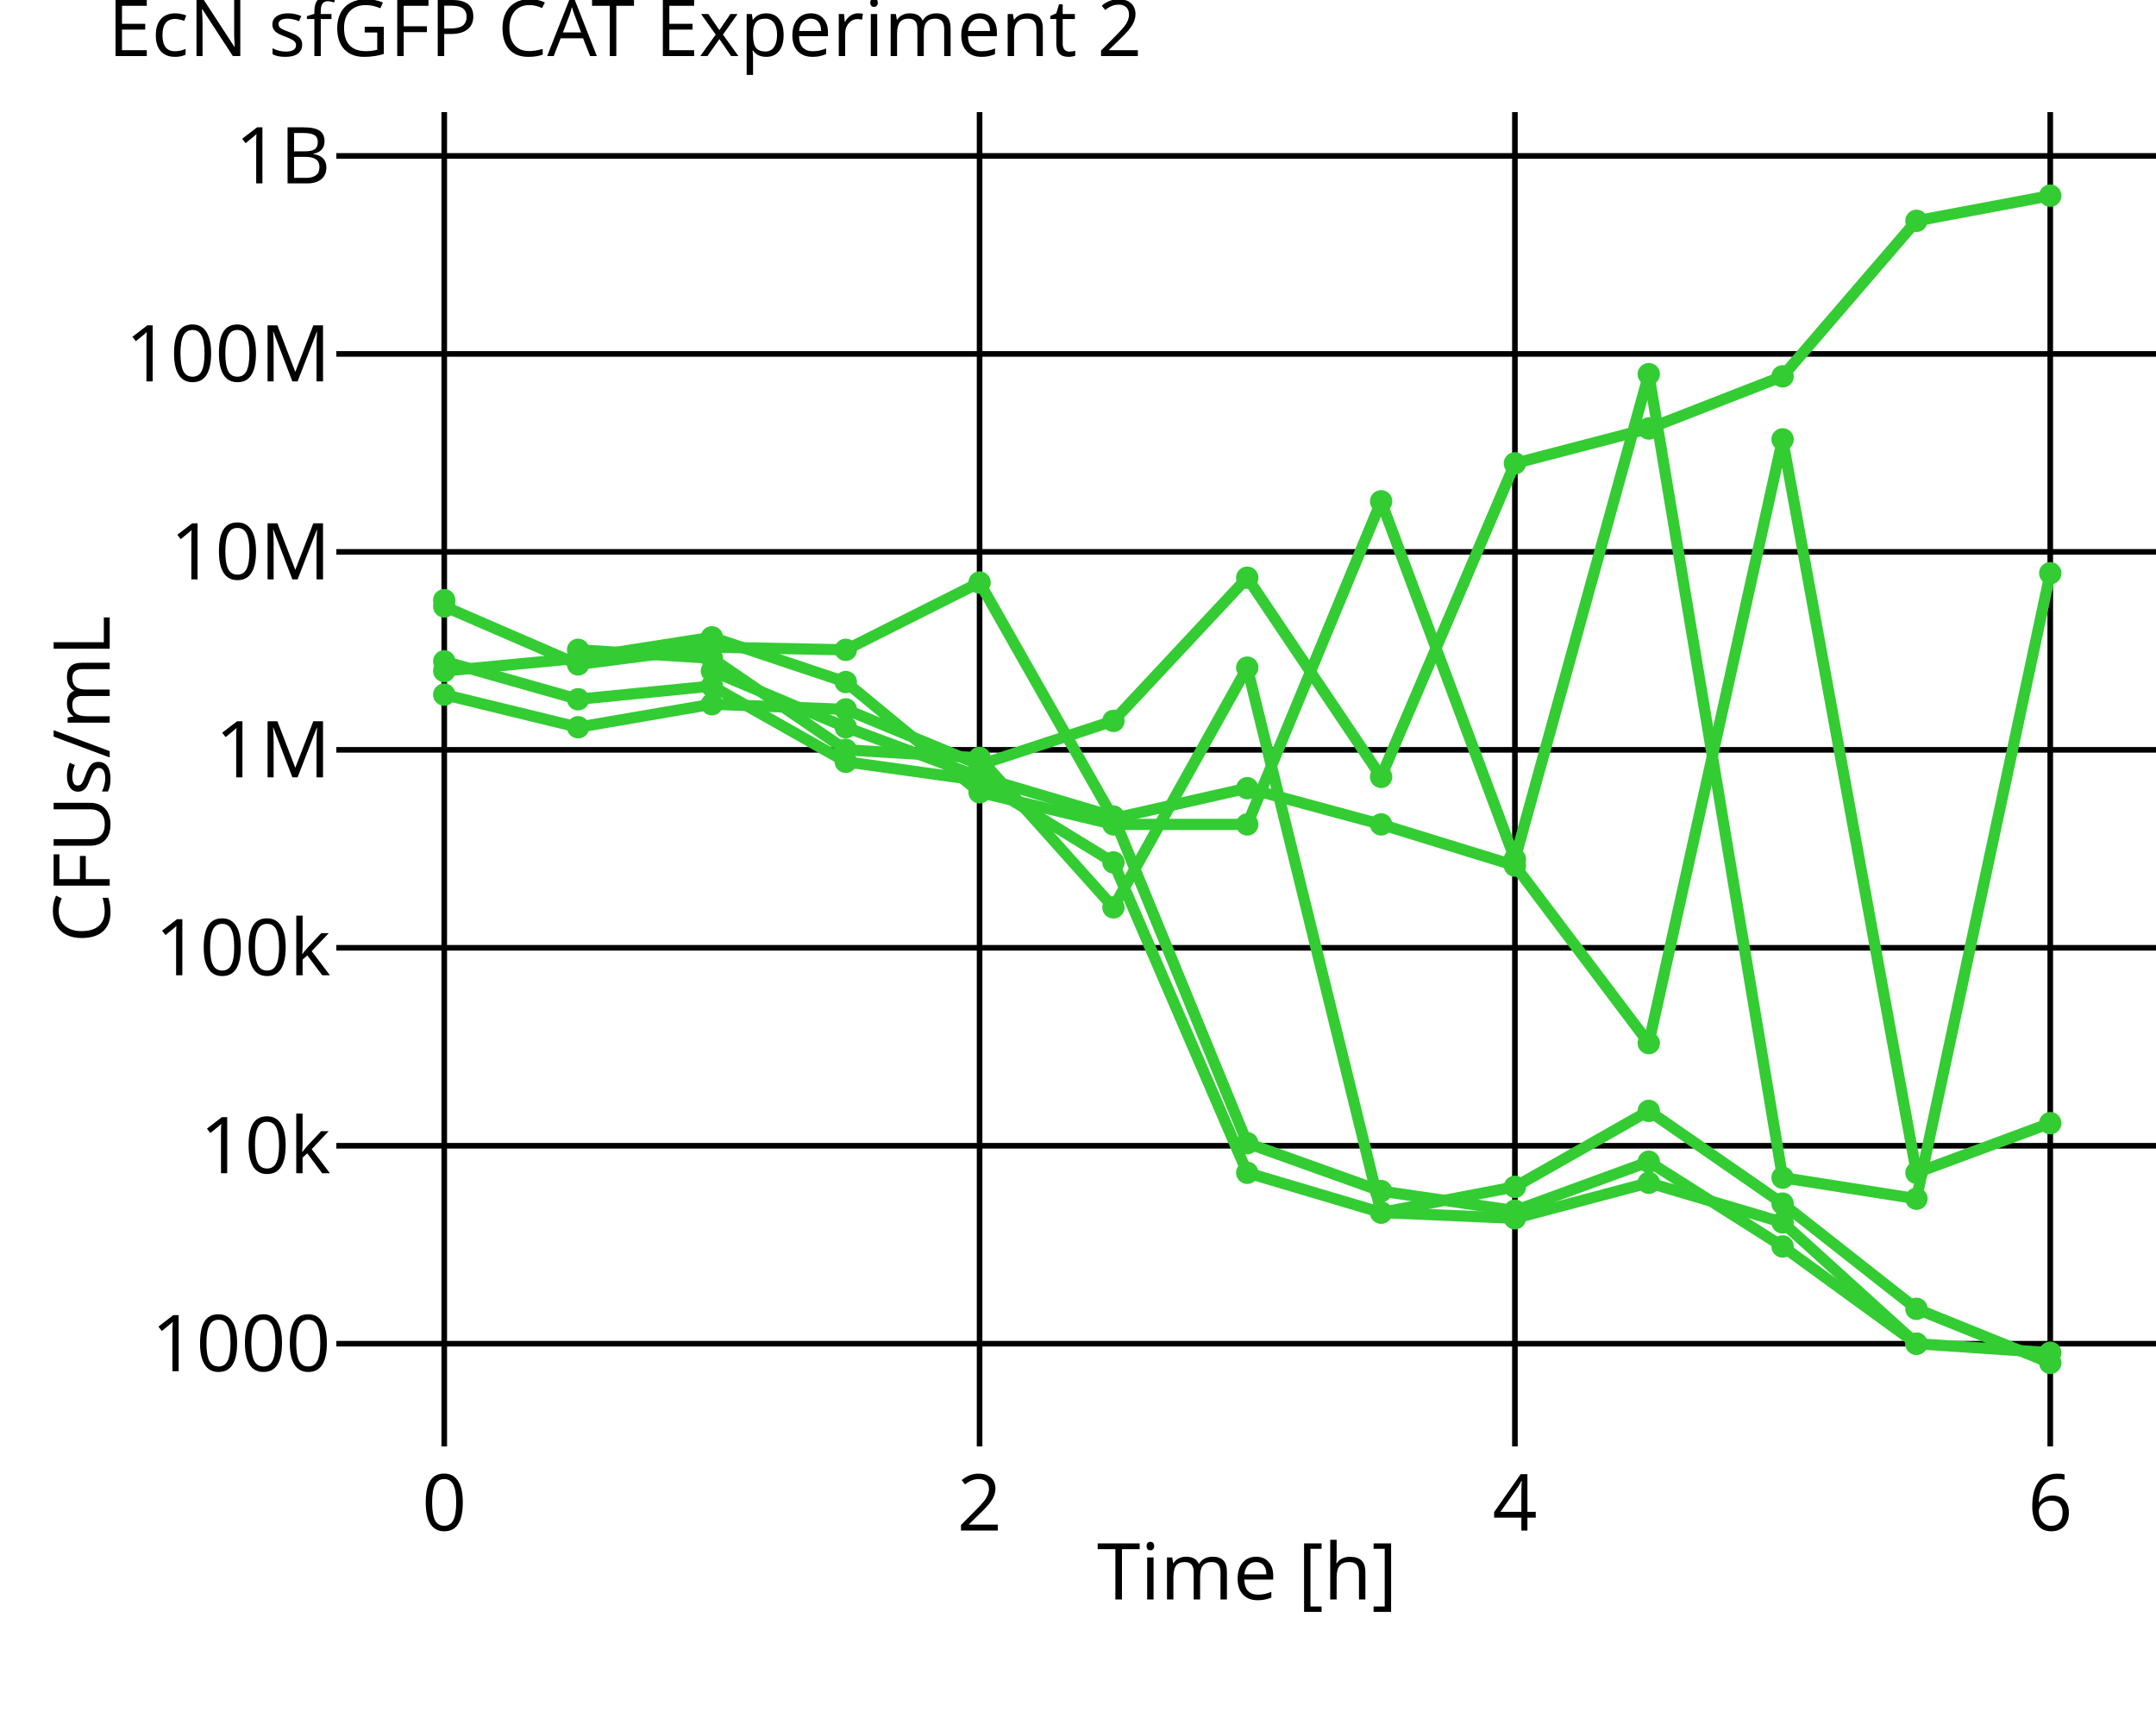
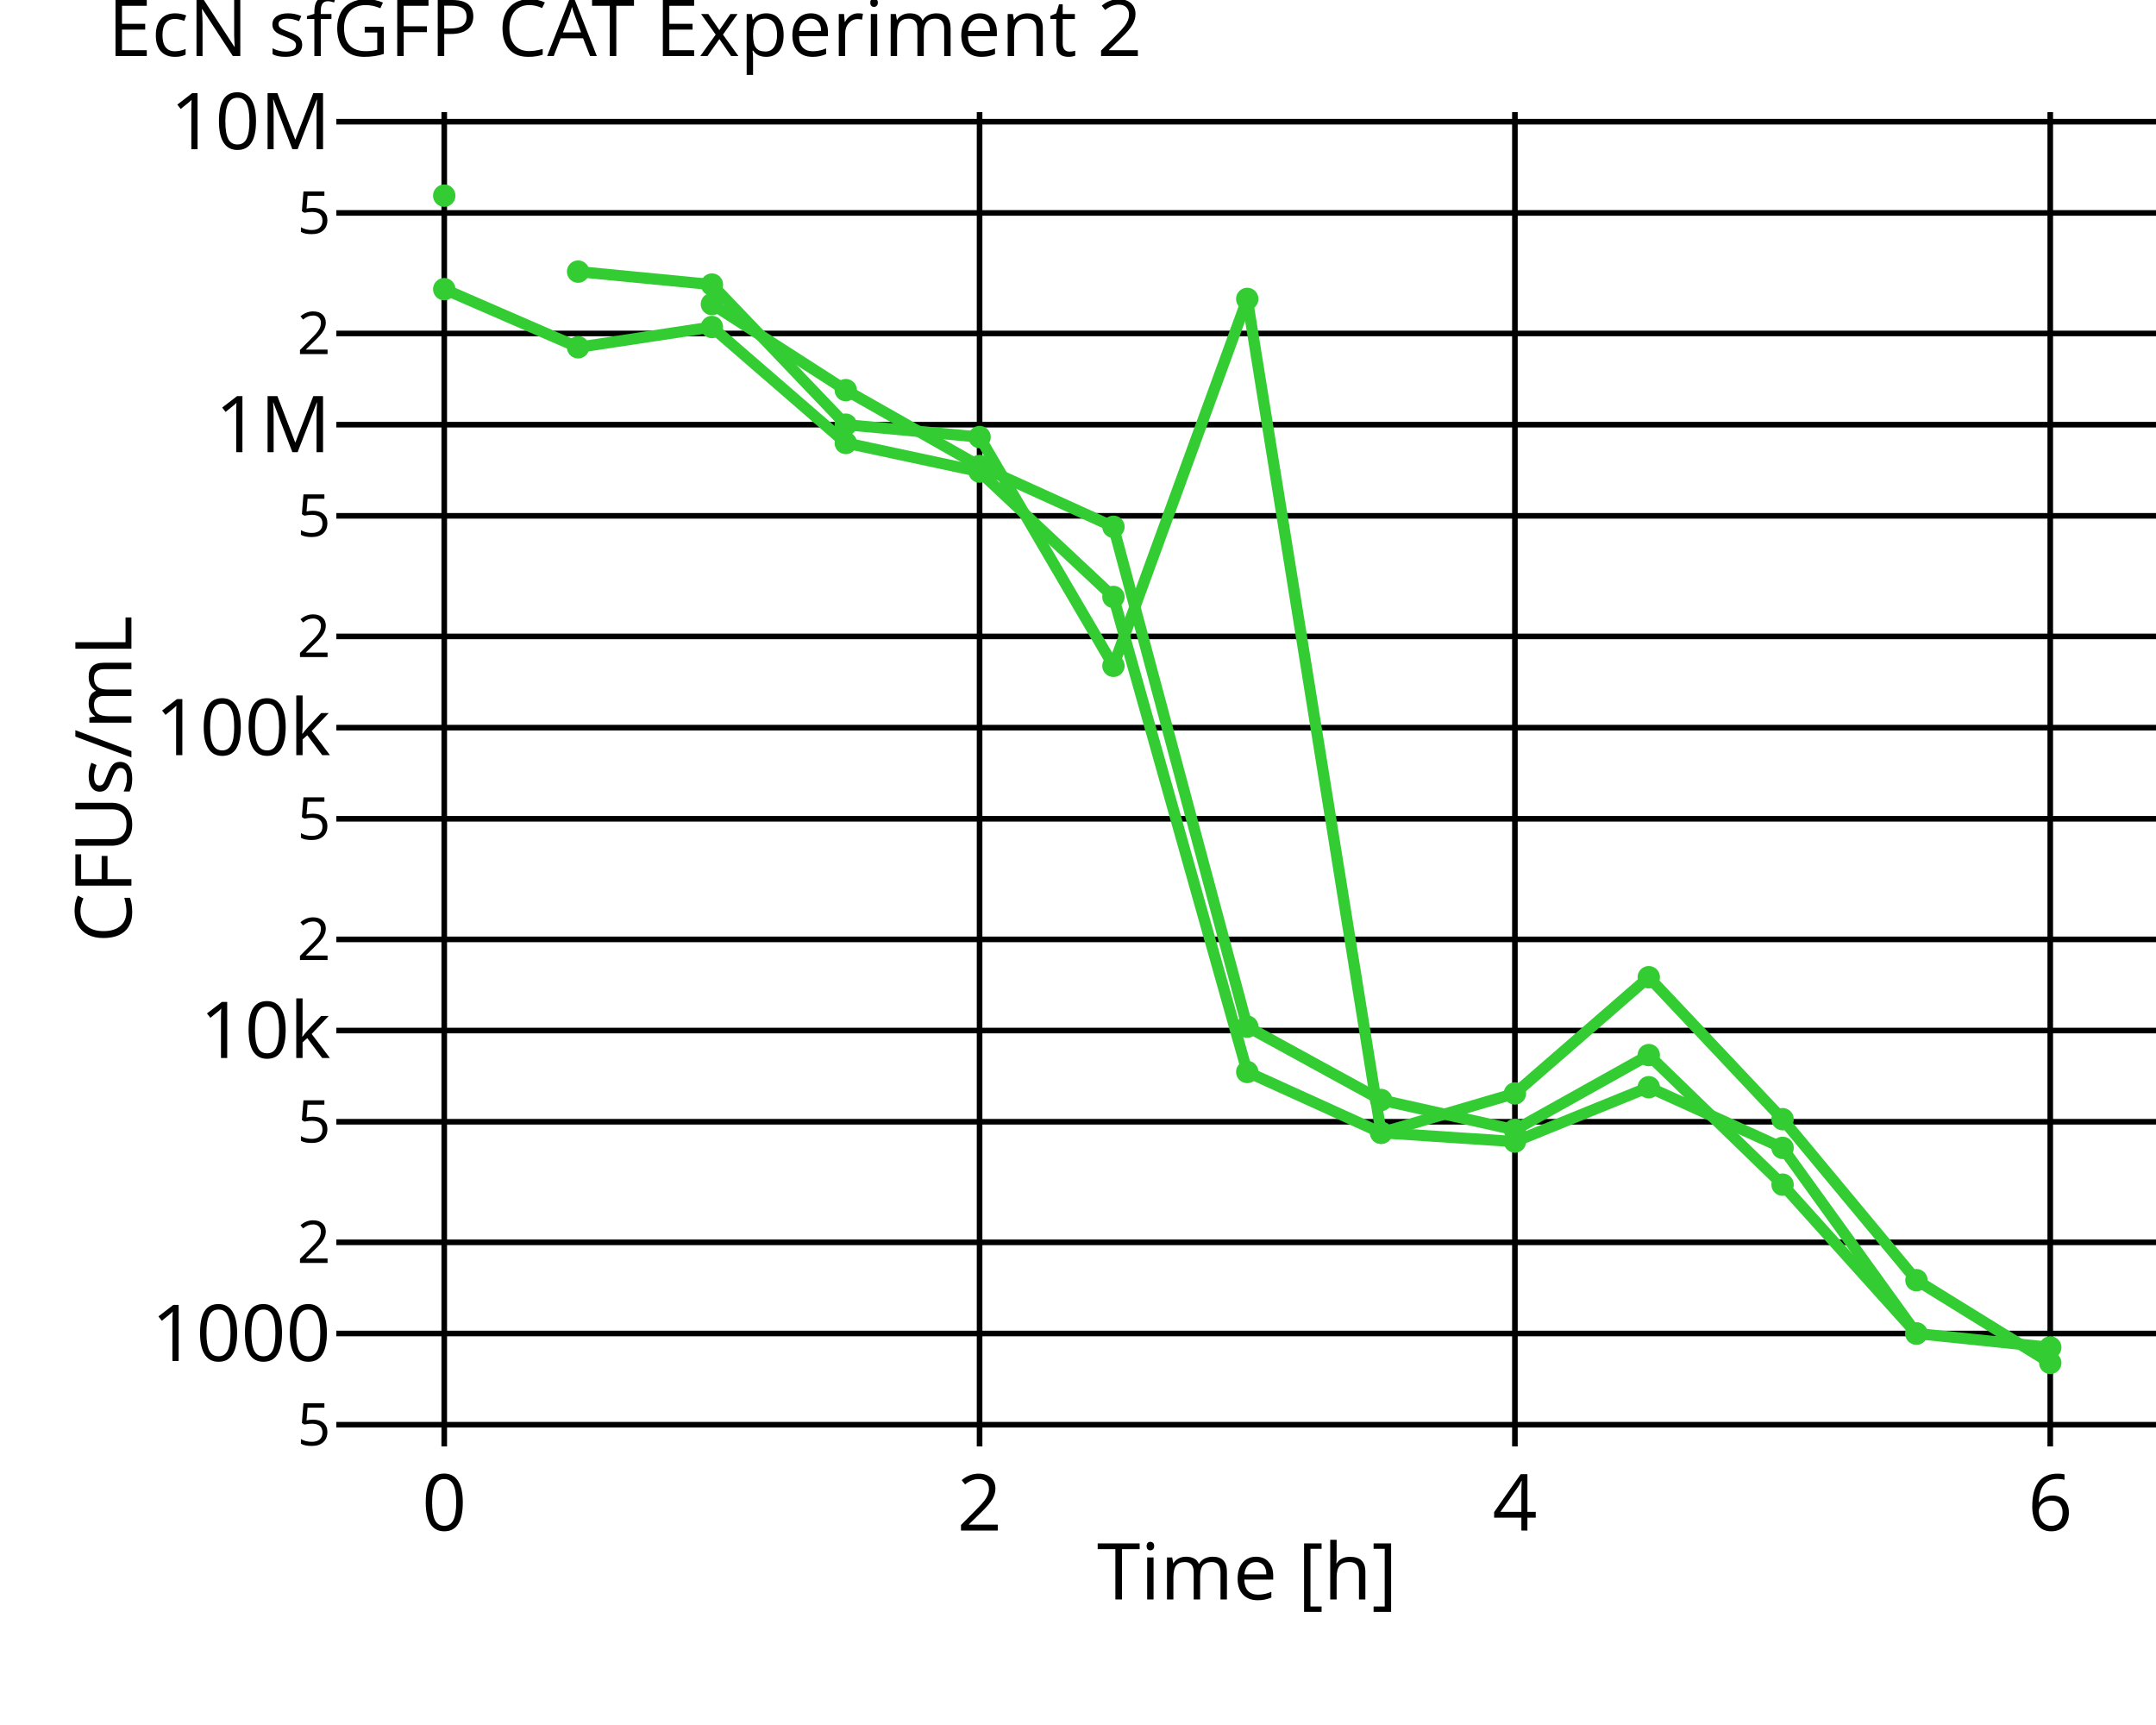
<svg xmlns="http://www.w3.org/2000/svg" class="main-svg" width="384.615" height="307.692" style="" viewBox="0 0 384.615 307.692">
  <rect x="0" y="0" width="384.615" height="307.692" style="fill: rgb(255, 255, 255); fill-opacity: 1;" />
-   <defs id="defs-130d64">
+   <defs id="defs-3a80ae">
    <g class="clips">
-       <clipPath id="clip130d64xyplot" class="plotclip">
+       <clipPath id="clip3a80aexyplot" class="plotclip">
        <rect width="325" height="238" />
      </clipPath>
-       <clipPath class="axesclip" id="clip130d64x">
+       <clipPath class="axesclip" id="clip3a80aex">
        <rect x="60" y="0" width="325" height="307.692" />
      </clipPath>
-       <clipPath class="axesclip" id="clip130d64y">
+       <clipPath class="axesclip" id="clip3a80aey">
        <rect x="0" y="20" width="384.615" height="238" />
      </clipPath>
-       <clipPath class="axesclip" id="clip130d64xy">
+       <clipPath class="axesclip" id="clip3a80aexy">
        <rect x="60" y="20" width="325" height="238" />
      </clipPath>
    </g>
    <g class="gradients" />
    <g class="patterns" />
  </defs>
  <g class="bglayer" />
  <g class="layer-below">
    <g class="imagelayer" />
    <g class="shapelayer" />
  </g>
  <g class="cartesianlayer">
    <g class="subplot xy">
      <g class="layer-subplot">
        <g class="shapelayer" />
        <g class="imagelayer" />
      </g>
      <g class="minor-gridlayer">
        <g class="x" />
        <g class="y" />
      </g>
      <g class="gridlayer">
        <g class="x">
          <path class="xgrid crisp" transform="translate(174.75,0)" d="M0,20v238" style="stroke: rgb(0, 0, 0); stroke-opacity: 1; stroke-width: 1px;" />
          <path class="xgrid crisp" transform="translate(270.25,0)" d="M0,20v238" style="stroke: rgb(0, 0, 0); stroke-opacity: 1; stroke-width: 1px;" />
          <path class="xgrid crisp" transform="translate(365.75,0)" d="M0,20v238" style="stroke: rgb(0, 0, 0); stroke-opacity: 1; stroke-width: 1px;" />
        </g>
        <g class="y">
-           <path class="ygrid crisp" transform="translate(0,239.68)" d="M60,0h325" style="stroke: rgb(0, 0, 0); stroke-opacity: 1; stroke-width: 1px;" />
-           <path class="ygrid crisp" transform="translate(0,204.37)" d="M60,0h325" style="stroke: rgb(0, 0, 0); stroke-opacity: 1; stroke-width: 1px;" />
-           <path class="ygrid crisp" transform="translate(0,169.06)" d="M60,0h325" style="stroke: rgb(0, 0, 0); stroke-opacity: 1; stroke-width: 1px;" />
-           <path class="ygrid crisp" transform="translate(0,133.75)" d="M60,0h325" style="stroke: rgb(0, 0, 0); stroke-opacity: 1; stroke-width: 1px;" />
-           <path class="ygrid crisp" transform="translate(0,98.44)" d="M60,0h325" style="stroke: rgb(0, 0, 0); stroke-opacity: 1; stroke-width: 1px;" />
-           <path class="ygrid crisp" transform="translate(0,63.13)" d="M60,0h325" style="stroke: rgb(0, 0, 0); stroke-opacity: 1; stroke-width: 1px;" />
-           <path class="ygrid crisp" transform="translate(0,27.81)" d="M60,0h325" style="stroke: rgb(0, 0, 0); stroke-opacity: 1; stroke-width: 1px;" />
+           <path class="ygrid crisp" transform="translate(0,254.13)" d="M60,0h325" style="stroke: rgb(0, 0, 0); stroke-opacity: 1; stroke-width: 1px;" />
+           <path class="ygrid crisp" transform="translate(0,237.86)" d="M60,0h325" style="stroke: rgb(0, 0, 0); stroke-opacity: 1; stroke-width: 1px;" />
+           <path class="ygrid crisp" transform="translate(0,221.6)" d="M60,0h325" style="stroke: rgb(0, 0, 0); stroke-opacity: 1; stroke-width: 1px;" />
+           <path class="ygrid crisp" transform="translate(0,200.09)" d="M60,0h325" style="stroke: rgb(0, 0, 0); stroke-opacity: 1; stroke-width: 1px;" />
+           <path class="ygrid crisp" transform="translate(0,183.82)" d="M60,0h325" style="stroke: rgb(0, 0, 0); stroke-opacity: 1; stroke-width: 1px;" />
+           <path class="ygrid crisp" transform="translate(0,167.56)" d="M60,0h325" style="stroke: rgb(0, 0, 0); stroke-opacity: 1; stroke-width: 1px;" />
+           <path class="ygrid crisp" transform="translate(0,146.05)" d="M60,0h325" style="stroke: rgb(0, 0, 0); stroke-opacity: 1; stroke-width: 1px;" />
+           <path class="ygrid crisp" transform="translate(0,129.79)" d="M60,0h325" style="stroke: rgb(0, 0, 0); stroke-opacity: 1; stroke-width: 1px;" />
+           <path class="ygrid crisp" transform="translate(0,113.52)" d="M60,0h325" style="stroke: rgb(0, 0, 0); stroke-opacity: 1; stroke-width: 1px;" />
+           <path class="ygrid crisp" transform="translate(0,92.01)" d="M60,0h325" style="stroke: rgb(0, 0, 0); stroke-opacity: 1; stroke-width: 1px;" />
+           <path class="ygrid crisp" transform="translate(0,75.75)" d="M60,0h325" style="stroke: rgb(0, 0, 0); stroke-opacity: 1; stroke-width: 1px;" />
+           <path class="ygrid crisp" transform="translate(0,59.48)" d="M60,0h325" style="stroke: rgb(0, 0, 0); stroke-opacity: 1; stroke-width: 1px;" />
+           <path class="ygrid crisp" transform="translate(0,37.98)" d="M60,0h325" style="stroke: rgb(0, 0, 0); stroke-opacity: 1; stroke-width: 1px;" />
+           <path class="ygrid crisp" transform="translate(0,21.71)" d="M60,0h325" style="stroke: rgb(0, 0, 0); stroke-opacity: 1; stroke-width: 1px;" />
        </g>
      </g>
      <g class="zerolinelayer">
        <path class="xzl zl crisp" transform="translate(79.25,0)" d="M0,20v238" style="stroke: rgb(0, 0, 0); stroke-opacity: 1; stroke-width: 1px;" />
      </g>
      <g class="layer-between">
        <g class="shapelayer" />
        <g class="imagelayer" />
      </g>
      <path class="xlines-below" />
      <path class="ylines-below" />
      <g class="overlines-below" />
      <g class="xaxislayer-below" />
      <g class="yaxislayer-below" />
      <g class="overaxes-below" />
      <g class="overplot">
-         <g class="xy" transform="translate(60,20)" clip-path="url(#clip130d64xyplot)">
+         <g class="xy" transform="translate(60,20)" clip-path="url(#clip3a80aexyplot)">
          <g class="scatterlayer mlayer">
-             <g class="trace scatter trace194271" style="stroke-miterlimit: 2; opacity: 1;">
+             <g class="trace scatter trace12bf4b" style="stroke-miterlimit: 2; opacity: 1;">
              <g class="fills" />
              <g class="errorbars" />
              <g class="lines">
-                 <path class="js-line" d="M19.25,88.17L43.13,98.51L67,95.44L90.88,95.91L114.75,83.91L138.63,125.99L162.5,120.59L186.38,127.05L210.25,134.4L234.13,166.06L258,58.37L281.88,189.19L305.75,180.34" style="vector-effect: none; fill: none; stroke: rgb(51, 204, 51); stroke-opacity: 1; stroke-width: 2px; opacity: 1;" />
+                 <path class="js-line" d="M43.13,28.45L67,30.76L90.88,55.75L114.75,57.96L138.63,98.76L162.5,33.32L186.38,182.05L210.25,175.04L234.13,154.31L258,179.63L281.88,208.35L305.75,223.1" style="vector-effect: none; fill: none; stroke: rgb(51, 204, 51); stroke-opacity: 1; stroke-width: 2px; opacity: 1;" />
              </g>
              <g class="points">
-                 <path class="point" transform="translate(19.25,88.17)" d="M2,0A2,2 0 1,1 0,-2A2,2 0 0,1 2,0Z" style="opacity: 1; stroke-width: 0px; fill: rgb(51, 204, 51); fill-opacity: 1;" />
-                 <path class="point" transform="translate(43.13,98.51)" d="M2,0A2,2 0 1,1 0,-2A2,2 0 0,1 2,0Z" style="opacity: 1; stroke-width: 0px; fill: rgb(51, 204, 51); fill-opacity: 1;" />
-                 <path class="point" transform="translate(67,95.44)" d="M2,0A2,2 0 1,1 0,-2A2,2 0 0,1 2,0Z" style="opacity: 1; stroke-width: 0px; fill: rgb(51, 204, 51); fill-opacity: 1;" />
-                 <path class="point" transform="translate(90.88,95.91)" d="M2,0A2,2 0 1,1 0,-2A2,2 0 0,1 2,0Z" style="opacity: 1; stroke-width: 0px; fill: rgb(51, 204, 51); fill-opacity: 1;" />
-                 <path class="point" transform="translate(114.75,83.91)" d="M2,0A2,2 0 1,1 0,-2A2,2 0 0,1 2,0Z" style="opacity: 1; stroke-width: 0px; fill: rgb(51, 204, 51); fill-opacity: 1;" />
-                 <path class="point" transform="translate(138.63,125.99)" d="M2,0A2,2 0 1,1 0,-2A2,2 0 0,1 2,0Z" style="opacity: 1; stroke-width: 0px; fill: rgb(51, 204, 51); fill-opacity: 1;" />
-                 <path class="point" transform="translate(162.5,120.59)" d="M2,0A2,2 0 1,1 0,-2A2,2 0 0,1 2,0Z" style="opacity: 1; stroke-width: 0px; fill: rgb(51, 204, 51); fill-opacity: 1;" />
-                 <path class="point" transform="translate(186.38,127.05)" d="M2,0A2,2 0 1,1 0,-2A2,2 0 0,1 2,0Z" style="opacity: 1; stroke-width: 0px; fill: rgb(51, 204, 51); fill-opacity: 1;" />
-                 <path class="point" transform="translate(210.25,134.4)" d="M2,0A2,2 0 1,1 0,-2A2,2 0 0,1 2,0Z" style="opacity: 1; stroke-width: 0px; fill: rgb(51, 204, 51); fill-opacity: 1;" />
-                 <path class="point" transform="translate(234.13,166.06)" d="M2,0A2,2 0 1,1 0,-2A2,2 0 0,1 2,0Z" style="opacity: 1; stroke-width: 0px; fill: rgb(51, 204, 51); fill-opacity: 1;" />
-                 <path class="point" transform="translate(258,58.37)" d="M2,0A2,2 0 1,1 0,-2A2,2 0 0,1 2,0Z" style="opacity: 1; stroke-width: 0px; fill: rgb(51, 204, 51); fill-opacity: 1;" />
-                 <path class="point" transform="translate(281.88,189.19)" d="M2,0A2,2 0 1,1 0,-2A2,2 0 0,1 2,0Z" style="opacity: 1; stroke-width: 0px; fill: rgb(51, 204, 51); fill-opacity: 1;" />
-                 <path class="point" transform="translate(305.75,180.34)" d="M2,0A2,2 0 1,1 0,-2A2,2 0 0,1 2,0Z" style="opacity: 1; stroke-width: 0px; fill: rgb(51, 204, 51); fill-opacity: 1;" />
+                 <path class="point" transform="translate(43.13,28.45)" d="M2,0A2,2 0 1,1 0,-2A2,2 0 0,1 2,0Z" style="opacity: 1; stroke-width: 0px; fill: rgb(51, 204, 51); fill-opacity: 1;" />
+                 <path class="point" transform="translate(67,30.76)" d="M2,0A2,2 0 1,1 0,-2A2,2 0 0,1 2,0Z" style="opacity: 1; stroke-width: 0px; fill: rgb(51, 204, 51); fill-opacity: 1;" />
+                 <path class="point" transform="translate(90.88,55.75)" d="M2,0A2,2 0 1,1 0,-2A2,2 0 0,1 2,0Z" style="opacity: 1; stroke-width: 0px; fill: rgb(51, 204, 51); fill-opacity: 1;" />
+                 <path class="point" transform="translate(114.75,57.96)" d="M2,0A2,2 0 1,1 0,-2A2,2 0 0,1 2,0Z" style="opacity: 1; stroke-width: 0px; fill: rgb(51, 204, 51); fill-opacity: 1;" />
+                 <path class="point" transform="translate(138.63,98.76)" d="M2,0A2,2 0 1,1 0,-2A2,2 0 0,1 2,0Z" style="opacity: 1; stroke-width: 0px; fill: rgb(51, 204, 51); fill-opacity: 1;" />
+                 <path class="point" transform="translate(162.5,33.32)" d="M2,0A2,2 0 1,1 0,-2A2,2 0 0,1 2,0Z" style="opacity: 1; stroke-width: 0px; fill: rgb(51, 204, 51); fill-opacity: 1;" />
+                 <path class="point" transform="translate(186.38,182.05)" d="M2,0A2,2 0 1,1 0,-2A2,2 0 0,1 2,0Z" style="opacity: 1; stroke-width: 0px; fill: rgb(51, 204, 51); fill-opacity: 1;" />
+                 <path class="point" transform="translate(210.25,175.04)" d="M2,0A2,2 0 1,1 0,-2A2,2 0 0,1 2,0Z" style="opacity: 1; stroke-width: 0px; fill: rgb(51, 204, 51); fill-opacity: 1;" />
+                 <path class="point" transform="translate(234.13,154.31)" d="M2,0A2,2 0 1,1 0,-2A2,2 0 0,1 2,0Z" style="opacity: 1; stroke-width: 0px; fill: rgb(51, 204, 51); fill-opacity: 1;" />
+                 <path class="point" transform="translate(258,179.63)" d="M2,0A2,2 0 1,1 0,-2A2,2 0 0,1 2,0Z" style="opacity: 1; stroke-width: 0px; fill: rgb(51, 204, 51); fill-opacity: 1;" />
+                 <path class="point" transform="translate(281.88,208.35)" d="M2,0A2,2 0 1,1 0,-2A2,2 0 0,1 2,0Z" style="opacity: 1; stroke-width: 0px; fill: rgb(51, 204, 51); fill-opacity: 1;" />
+                 <path class="point" transform="translate(305.75,223.1)" d="M2,0A2,2 0 1,1 0,-2A2,2 0 0,1 2,0Z" style="opacity: 1; stroke-width: 0px; fill: rgb(51, 204, 51); fill-opacity: 1;" />
              </g>
              <g class="text" />
            </g>
-             <g class="trace scatter trace16a368" style="stroke-miterlimit: 2; opacity: 1;">
+             <g class="trace scatter tracec32da3" style="stroke-miterlimit: 2; opacity: 1;">
              <g class="fills" />
              <g class="errorbars" />
              <g class="lines">
-                 <path class="js-line" d="M19.25,103.9L43.13,109.72L67,105.61L90.88,106.54L114.75,116.42L138.63,108.59L162.5,83.05L186.38,118.57L210.25,62.65L234.13,56.43L258,47.13L281.88,19.39L305.75,14.9" style="vector-effect: none; fill: none; stroke: rgb(51, 204, 51); stroke-opacity: 1; stroke-width: 2px; opacity: 1;" />
+                 <path class="js-line" d="M19.25,31.58L43.13,41.95L67,38.33L90.88,59.01L114.75,64.12L138.63,86.48L162.5,171.21L186.38,182.05L210.25,183.63L234.13,173.93L258,184.75L281.88,217.86" style="vector-effect: none; fill: none; stroke: rgb(51, 204, 51); stroke-opacity: 1; stroke-width: 2px; opacity: 1;" />
              </g>
              <g class="points">
-                 <path class="point" transform="translate(19.25,103.9)" d="M2,0A2,2 0 1,1 0,-2A2,2 0 0,1 2,0Z" style="opacity: 1; stroke-width: 0px; fill: rgb(51, 204, 51); fill-opacity: 1;" />
-                 <path class="point" transform="translate(43.13,109.72)" d="M2,0A2,2 0 1,1 0,-2A2,2 0 0,1 2,0Z" style="opacity: 1; stroke-width: 0px; fill: rgb(51, 204, 51); fill-opacity: 1;" />
-                 <path class="point" transform="translate(67,105.61)" d="M2,0A2,2 0 1,1 0,-2A2,2 0 0,1 2,0Z" style="opacity: 1; stroke-width: 0px; fill: rgb(51, 204, 51); fill-opacity: 1;" />
-                 <path class="point" transform="translate(90.88,106.54)" d="M2,0A2,2 0 1,1 0,-2A2,2 0 0,1 2,0Z" style="opacity: 1; stroke-width: 0px; fill: rgb(51, 204, 51); fill-opacity: 1;" />
-                 <path class="point" transform="translate(114.75,116.42)" d="M2,0A2,2 0 1,1 0,-2A2,2 0 0,1 2,0Z" style="opacity: 1; stroke-width: 0px; fill: rgb(51, 204, 51); fill-opacity: 1;" />
-                 <path class="point" transform="translate(138.63,108.59)" d="M2,0A2,2 0 1,1 0,-2A2,2 0 0,1 2,0Z" style="opacity: 1; stroke-width: 0px; fill: rgb(51, 204, 51); fill-opacity: 1;" />
-                 <path class="point" transform="translate(162.5,83.05)" d="M2,0A2,2 0 1,1 0,-2A2,2 0 0,1 2,0Z" style="opacity: 1; stroke-width: 0px; fill: rgb(51, 204, 51); fill-opacity: 1;" />
-                 <path class="point" transform="translate(186.38,118.57)" d="M2,0A2,2 0 1,1 0,-2A2,2 0 0,1 2,0Z" style="opacity: 1; stroke-width: 0px; fill: rgb(51, 204, 51); fill-opacity: 1;" />
-                 <path class="point" transform="translate(210.25,62.65)" d="M2,0A2,2 0 1,1 0,-2A2,2 0 0,1 2,0Z" style="opacity: 1; stroke-width: 0px; fill: rgb(51, 204, 51); fill-opacity: 1;" />
-                 <path class="point" transform="translate(234.13,56.43)" d="M2,0A2,2 0 1,1 0,-2A2,2 0 0,1 2,0Z" style="opacity: 1; stroke-width: 0px; fill: rgb(51, 204, 51); fill-opacity: 1;" />
-                 <path class="point" transform="translate(258,47.13)" d="M2,0A2,2 0 1,1 0,-2A2,2 0 0,1 2,0Z" style="opacity: 1; stroke-width: 0px; fill: rgb(51, 204, 51); fill-opacity: 1;" />
-                 <path class="point" transform="translate(281.88,19.39)" d="M2,0A2,2 0 1,1 0,-2A2,2 0 0,1 2,0Z" style="opacity: 1; stroke-width: 0px; fill: rgb(51, 204, 51); fill-opacity: 1;" />
-                 <path class="point" transform="translate(305.75,14.9)" d="M2,0A2,2 0 1,1 0,-2A2,2 0 0,1 2,0Z" style="opacity: 1; stroke-width: 0px; fill: rgb(51, 204, 51); fill-opacity: 1;" />
+                 <path class="point" transform="translate(19.25,31.58)" d="M2,0A2,2 0 1,1 0,-2A2,2 0 0,1 2,0Z" style="opacity: 1; stroke-width: 0px; fill: rgb(51, 204, 51); fill-opacity: 1;" />
+                 <path class="point" transform="translate(43.13,41.95)" d="M2,0A2,2 0 1,1 0,-2A2,2 0 0,1 2,0Z" style="opacity: 1; stroke-width: 0px; fill: rgb(51, 204, 51); fill-opacity: 1;" />
+                 <path class="point" transform="translate(67,38.33)" d="M2,0A2,2 0 1,1 0,-2A2,2 0 0,1 2,0Z" style="opacity: 1; stroke-width: 0px; fill: rgb(51, 204, 51); fill-opacity: 1;" />
+                 <path class="point" transform="translate(90.88,59.01)" d="M2,0A2,2 0 1,1 0,-2A2,2 0 0,1 2,0Z" style="opacity: 1; stroke-width: 0px; fill: rgb(51, 204, 51); fill-opacity: 1;" />
+                 <path class="point" transform="translate(114.75,64.12)" d="M2,0A2,2 0 1,1 0,-2A2,2 0 0,1 2,0Z" style="opacity: 1; stroke-width: 0px; fill: rgb(51, 204, 51); fill-opacity: 1;" />
+                 <path class="point" transform="translate(138.63,86.48)" d="M2,0A2,2 0 1,1 0,-2A2,2 0 0,1 2,0Z" style="opacity: 1; stroke-width: 0px; fill: rgb(51, 204, 51); fill-opacity: 1;" />
+                 <path class="point" transform="translate(162.5,171.21)" d="M2,0A2,2 0 1,1 0,-2A2,2 0 0,1 2,0Z" style="opacity: 1; stroke-width: 0px; fill: rgb(51, 204, 51); fill-opacity: 1;" />
+                 <path class="point" transform="translate(186.38,182.05)" d="M2,0A2,2 0 1,1 0,-2A2,2 0 0,1 2,0Z" style="opacity: 1; stroke-width: 0px; fill: rgb(51, 204, 51); fill-opacity: 1;" />
+                 <path class="point" transform="translate(210.25,183.63)" d="M2,0A2,2 0 1,1 0,-2A2,2 0 0,1 2,0Z" style="opacity: 1; stroke-width: 0px; fill: rgb(51, 204, 51); fill-opacity: 1;" />
+                 <path class="point" transform="translate(234.13,173.93)" d="M2,0A2,2 0 1,1 0,-2A2,2 0 0,1 2,0Z" style="opacity: 1; stroke-width: 0px; fill: rgb(51, 204, 51); fill-opacity: 1;" />
+                 <path class="point" transform="translate(258,184.75)" d="M2,0A2,2 0 1,1 0,-2A2,2 0 0,1 2,0Z" style="opacity: 1; stroke-width: 0px; fill: rgb(51, 204, 51); fill-opacity: 1;" />
+                 <path class="point" transform="translate(281.88,217.86)" d="M2,0A2,2 0 1,1 0,-2A2,2 0 0,1 2,0Z" style="opacity: 1; stroke-width: 0px; fill: rgb(51, 204, 51); fill-opacity: 1;" />
              </g>
              <g class="text" />
            </g>
-             <g class="trace scatter trace158ee9" style="stroke-miterlimit: 2; opacity: 1;">
+             <g class="trace scatter trace120726" style="stroke-miterlimit: 2; opacity: 1;">
              <g class="fills" />
              <g class="errorbars" />
              <g class="lines">
-                 <path class="js-line" d="M19.25,99.69L43.13,97.42L67,93.68L90.88,101.66L114.75,121.33L138.63,127.05L162.5,127.05L186.38,69.42L210.25,133.27L234.13,46.74L258,190.06L281.88,193.82L305.75,82.25" style="vector-effect: none; fill: none; stroke: rgb(51, 204, 51); stroke-opacity: 1; stroke-width: 2px; opacity: 1;" />
+                 <path class="js-line" d="M19.25,14.9" style="vector-effect: none; fill: none; stroke: rgb(51, 204, 51); stroke-opacity: 1; stroke-width: 2px; opacity: 1;" />
+                 <path class="js-line" d="M67,34.24L90.88,49.59L114.75,63.13L138.63,73.97L162.5,163.13L186.38,176.21L210.25,181.54L234.13,168.2L258,191.31L281.88,217.86L305.75,220.34" style="vector-effect: none; fill: none; stroke: rgb(51, 204, 51); stroke-opacity: 1; stroke-width: 2px; opacity: 1;" />
              </g>
              <g class="points">
-                 <path class="point" transform="translate(19.25,99.69)" d="M2,0A2,2 0 1,1 0,-2A2,2 0 0,1 2,0Z" style="opacity: 1; stroke-width: 0px; fill: rgb(51, 204, 51); fill-opacity: 1;" />
-                 <path class="point" transform="translate(43.13,97.42)" d="M2,0A2,2 0 1,1 0,-2A2,2 0 0,1 2,0Z" style="opacity: 1; stroke-width: 0px; fill: rgb(51, 204, 51); fill-opacity: 1;" />
-                 <path class="point" transform="translate(67,93.68)" d="M2,0A2,2 0 1,1 0,-2A2,2 0 0,1 2,0Z" style="opacity: 1; stroke-width: 0px; fill: rgb(51, 204, 51); fill-opacity: 1;" />
-                 <path class="point" transform="translate(90.88,101.66)" d="M2,0A2,2 0 1,1 0,-2A2,2 0 0,1 2,0Z" style="opacity: 1; stroke-width: 0px; fill: rgb(51, 204, 51); fill-opacity: 1;" />
-                 <path class="point" transform="translate(114.75,121.33)" d="M2,0A2,2 0 1,1 0,-2A2,2 0 0,1 2,0Z" style="opacity: 1; stroke-width: 0px; fill: rgb(51, 204, 51); fill-opacity: 1;" />
-                 <path class="point" transform="translate(138.63,127.05)" d="M2,0A2,2 0 1,1 0,-2A2,2 0 0,1 2,0Z" style="opacity: 1; stroke-width: 0px; fill: rgb(51, 204, 51); fill-opacity: 1;" />
-                 <path class="point" transform="translate(162.5,127.05)" d="M2,0A2,2 0 1,1 0,-2A2,2 0 0,1 2,0Z" style="opacity: 1; stroke-width: 0px; fill: rgb(51, 204, 51); fill-opacity: 1;" />
-                 <path class="point" transform="translate(186.38,69.42)" d="M2,0A2,2 0 1,1 0,-2A2,2 0 0,1 2,0Z" style="opacity: 1; stroke-width: 0px; fill: rgb(51, 204, 51); fill-opacity: 1;" />
-                 <path class="point" transform="translate(210.25,133.27)" d="M2,0A2,2 0 1,1 0,-2A2,2 0 0,1 2,0Z" style="opacity: 1; stroke-width: 0px; fill: rgb(51, 204, 51); fill-opacity: 1;" />
-                 <path class="point" transform="translate(234.13,46.74)" d="M2,0A2,2 0 1,1 0,-2A2,2 0 0,1 2,0Z" style="opacity: 1; stroke-width: 0px; fill: rgb(51, 204, 51); fill-opacity: 1;" />
-                 <path class="point" transform="translate(258,190.06)" d="M2,0A2,2 0 1,1 0,-2A2,2 0 0,1 2,0Z" style="opacity: 1; stroke-width: 0px; fill: rgb(51, 204, 51); fill-opacity: 1;" />
-                 <path class="point" transform="translate(281.88,193.82)" d="M2,0A2,2 0 1,1 0,-2A2,2 0 0,1 2,0Z" style="opacity: 1; stroke-width: 0px; fill: rgb(51, 204, 51); fill-opacity: 1;" />
-                 <path class="point" transform="translate(305.75,82.25)" d="M2,0A2,2 0 1,1 0,-2A2,2 0 0,1 2,0Z" style="opacity: 1; stroke-width: 0px; fill: rgb(51, 204, 51); fill-opacity: 1;" />
-               </g>
-               <g class="text" />
-             </g>
-             <g class="trace scatter trace2c245e" style="stroke-miterlimit: 2; opacity: 1;">
-               <g class="fills" />
-               <g class="errorbars" />
-               <g class="lines">
-                 <path class="js-line" d="M43.13,95.91L67,97.42L90.88,113.75L114.75,115.19L138.63,141.85L162.5,99.09L186.38,196.28L210.25,191.7L234.13,178.15L258,194.69L281.88,213.46L305.75,223.1" style="vector-effect: none; fill: none; stroke: rgb(51, 204, 51); stroke-opacity: 1; stroke-width: 2px; opacity: 1;" />
-               </g>
-               <g class="points">
-                 <path class="point" transform="translate(43.13,95.91)" d="M2,0A2,2 0 1,1 0,-2A2,2 0 0,1 2,0Z" style="opacity: 1; stroke-width: 0px; fill: rgb(51, 204, 51); fill-opacity: 1;" />
-                 <path class="point" transform="translate(67,97.42)" d="M2,0A2,2 0 1,1 0,-2A2,2 0 0,1 2,0Z" style="opacity: 1; stroke-width: 0px; fill: rgb(51, 204, 51); fill-opacity: 1;" />
-                 <path class="point" transform="translate(90.88,113.75)" d="M2,0A2,2 0 1,1 0,-2A2,2 0 0,1 2,0Z" style="opacity: 1; stroke-width: 0px; fill: rgb(51, 204, 51); fill-opacity: 1;" />
-                 <path class="point" transform="translate(114.75,115.19)" d="M2,0A2,2 0 1,1 0,-2A2,2 0 0,1 2,0Z" style="opacity: 1; stroke-width: 0px; fill: rgb(51, 204, 51); fill-opacity: 1;" />
-                 <path class="point" transform="translate(138.63,141.85)" d="M2,0A2,2 0 1,1 0,-2A2,2 0 0,1 2,0Z" style="opacity: 1; stroke-width: 0px; fill: rgb(51, 204, 51); fill-opacity: 1;" />
-                 <path class="point" transform="translate(162.5,99.09)" d="M2,0A2,2 0 1,1 0,-2A2,2 0 0,1 2,0Z" style="opacity: 1; stroke-width: 0px; fill: rgb(51, 204, 51); fill-opacity: 1;" />
-                 <path class="point" transform="translate(186.38,196.28)" d="M2,0A2,2 0 1,1 0,-2A2,2 0 0,1 2,0Z" style="opacity: 1; stroke-width: 0px; fill: rgb(51, 204, 51); fill-opacity: 1;" />
-                 <path class="point" transform="translate(210.25,191.7)" d="M2,0A2,2 0 1,1 0,-2A2,2 0 0,1 2,0Z" style="opacity: 1; stroke-width: 0px; fill: rgb(51, 204, 51); fill-opacity: 1;" />
-                 <path class="point" transform="translate(234.13,178.15)" d="M2,0A2,2 0 1,1 0,-2A2,2 0 0,1 2,0Z" style="opacity: 1; stroke-width: 0px; fill: rgb(51, 204, 51); fill-opacity: 1;" />
-                 <path class="point" transform="translate(258,194.69)" d="M2,0A2,2 0 1,1 0,-2A2,2 0 0,1 2,0Z" style="opacity: 1; stroke-width: 0px; fill: rgb(51, 204, 51); fill-opacity: 1;" />
-                 <path class="point" transform="translate(281.88,213.46)" d="M2,0A2,2 0 1,1 0,-2A2,2 0 0,1 2,0Z" style="opacity: 1; stroke-width: 0px; fill: rgb(51, 204, 51); fill-opacity: 1;" />
-                 <path class="point" transform="translate(305.75,223.1)" d="M2,0A2,2 0 1,1 0,-2A2,2 0 0,1 2,0Z" style="opacity: 1; stroke-width: 0px; fill: rgb(51, 204, 51); fill-opacity: 1;" />
-               </g>
-               <g class="text" />
-             </g>
-             <g class="trace scatter tracecce749" style="stroke-miterlimit: 2; opacity: 1;">
-               <g class="fills" />
-               <g class="errorbars" />
-               <g class="lines">
-                 <path class="js-line" d="M19.25,97.96L43.13,104.73L67,102.37L90.88,115.88L114.75,119.22L138.63,133.83L162.5,189.19L186.38,196.28L210.25,197.31L234.13,190.97L258,198.04L281.88,219.68" style="vector-effect: none; fill: none; stroke: rgb(51, 204, 51); stroke-opacity: 1; stroke-width: 2px; opacity: 1;" />
-               </g>
-               <g class="points">
-                 <path class="point" transform="translate(19.25,97.96)" d="M2,0A2,2 0 1,1 0,-2A2,2 0 0,1 2,0Z" style="opacity: 1; stroke-width: 0px; fill: rgb(51, 204, 51); fill-opacity: 1;" />
-                 <path class="point" transform="translate(43.13,104.73)" d="M2,0A2,2 0 1,1 0,-2A2,2 0 0,1 2,0Z" style="opacity: 1; stroke-width: 0px; fill: rgb(51, 204, 51); fill-opacity: 1;" />
-                 <path class="point" transform="translate(67,102.37)" d="M2,0A2,2 0 1,1 0,-2A2,2 0 0,1 2,0Z" style="opacity: 1; stroke-width: 0px; fill: rgb(51, 204, 51); fill-opacity: 1;" />
-                 <path class="point" transform="translate(90.88,115.88)" d="M2,0A2,2 0 1,1 0,-2A2,2 0 0,1 2,0Z" style="opacity: 1; stroke-width: 0px; fill: rgb(51, 204, 51); fill-opacity: 1;" />
-                 <path class="point" transform="translate(114.75,119.22)" d="M2,0A2,2 0 1,1 0,-2A2,2 0 0,1 2,0Z" style="opacity: 1; stroke-width: 0px; fill: rgb(51, 204, 51); fill-opacity: 1;" />
-                 <path class="point" transform="translate(138.63,133.83)" d="M2,0A2,2 0 1,1 0,-2A2,2 0 0,1 2,0Z" style="opacity: 1; stroke-width: 0px; fill: rgb(51, 204, 51); fill-opacity: 1;" />
-                 <path class="point" transform="translate(162.5,189.19)" d="M2,0A2,2 0 1,1 0,-2A2,2 0 0,1 2,0Z" style="opacity: 1; stroke-width: 0px; fill: rgb(51, 204, 51); fill-opacity: 1;" />
-                 <path class="point" transform="translate(186.38,196.28)" d="M2,0A2,2 0 1,1 0,-2A2,2 0 0,1 2,0Z" style="opacity: 1; stroke-width: 0px; fill: rgb(51, 204, 51); fill-opacity: 1;" />
-                 <path class="point" transform="translate(210.25,197.31)" d="M2,0A2,2 0 1,1 0,-2A2,2 0 0,1 2,0Z" style="opacity: 1; stroke-width: 0px; fill: rgb(51, 204, 51); fill-opacity: 1;" />
-                 <path class="point" transform="translate(234.13,190.97)" d="M2,0A2,2 0 1,1 0,-2A2,2 0 0,1 2,0Z" style="opacity: 1; stroke-width: 0px; fill: rgb(51, 204, 51); fill-opacity: 1;" />
-                 <path class="point" transform="translate(258,198.04)" d="M2,0A2,2 0 1,1 0,-2A2,2 0 0,1 2,0Z" style="opacity: 1; stroke-width: 0px; fill: rgb(51, 204, 51); fill-opacity: 1;" />
-                 <path class="point" transform="translate(281.88,219.68)" d="M2,0A2,2 0 1,1 0,-2A2,2 0 0,1 2,0Z" style="opacity: 1; stroke-width: 0px; fill: rgb(51, 204, 51); fill-opacity: 1;" />
-               </g>
-               <g class="text" />
-             </g>
-             <g class="trace scatter traced1f6d8" style="stroke-miterlimit: 2; opacity: 1;">
-               <g class="fills" />
-               <g class="errorbars" />
-               <g class="lines">
-                 <path class="js-line" d="M19.25,87.06" style="vector-effect: none; fill: none; stroke: rgb(51, 204, 51); stroke-opacity: 1; stroke-width: 2px; opacity: 1;" />
-                 <path class="js-line" d="M67,99.69L90.88,109.72L114.75,118.57L138.63,125.65L162.5,183.91L186.38,192.46L210.25,195.95L234.13,187.22L258,202.33L281.88,219.68L305.75,221.29" style="vector-effect: none; fill: none; stroke: rgb(51, 204, 51); stroke-opacity: 1; stroke-width: 2px; opacity: 1;" />
-               </g>
-               <g class="points">
-                 <path class="point" transform="translate(19.25,87.06)" d="M2,0A2,2 0 1,1 0,-2A2,2 0 0,1 2,0Z" style="opacity: 1; stroke-width: 0px; fill: rgb(51, 204, 51); fill-opacity: 1;" />
-                 <path class="point" transform="translate(67,99.69)" d="M2,0A2,2 0 1,1 0,-2A2,2 0 0,1 2,0Z" style="opacity: 1; stroke-width: 0px; fill: rgb(51, 204, 51); fill-opacity: 1;" />
-                 <path class="point" transform="translate(90.88,109.72)" d="M2,0A2,2 0 1,1 0,-2A2,2 0 0,1 2,0Z" style="opacity: 1; stroke-width: 0px; fill: rgb(51, 204, 51); fill-opacity: 1;" />
-                 <path class="point" transform="translate(114.75,118.57)" d="M2,0A2,2 0 1,1 0,-2A2,2 0 0,1 2,0Z" style="opacity: 1; stroke-width: 0px; fill: rgb(51, 204, 51); fill-opacity: 1;" />
-                 <path class="point" transform="translate(138.63,125.65)" d="M2,0A2,2 0 1,1 0,-2A2,2 0 0,1 2,0Z" style="opacity: 1; stroke-width: 0px; fill: rgb(51, 204, 51); fill-opacity: 1;" />
-                 <path class="point" transform="translate(162.5,183.91)" d="M2,0A2,2 0 1,1 0,-2A2,2 0 0,1 2,0Z" style="opacity: 1; stroke-width: 0px; fill: rgb(51, 204, 51); fill-opacity: 1;" />
-                 <path class="point" transform="translate(186.38,192.46)" d="M2,0A2,2 0 1,1 0,-2A2,2 0 0,1 2,0Z" style="opacity: 1; stroke-width: 0px; fill: rgb(51, 204, 51); fill-opacity: 1;" />
-                 <path class="point" transform="translate(210.25,195.95)" d="M2,0A2,2 0 1,1 0,-2A2,2 0 0,1 2,0Z" style="opacity: 1; stroke-width: 0px; fill: rgb(51, 204, 51); fill-opacity: 1;" />
-                 <path class="point" transform="translate(234.13,187.22)" d="M2,0A2,2 0 1,1 0,-2A2,2 0 0,1 2,0Z" style="opacity: 1; stroke-width: 0px; fill: rgb(51, 204, 51); fill-opacity: 1;" />
-                 <path class="point" transform="translate(258,202.33)" d="M2,0A2,2 0 1,1 0,-2A2,2 0 0,1 2,0Z" style="opacity: 1; stroke-width: 0px; fill: rgb(51, 204, 51); fill-opacity: 1;" />
-                 <path class="point" transform="translate(281.88,219.68)" d="M2,0A2,2 0 1,1 0,-2A2,2 0 0,1 2,0Z" style="opacity: 1; stroke-width: 0px; fill: rgb(51, 204, 51); fill-opacity: 1;" />
-                 <path class="point" transform="translate(305.75,221.29)" d="M2,0A2,2 0 1,1 0,-2A2,2 0 0,1 2,0Z" style="opacity: 1; stroke-width: 0px; fill: rgb(51, 204, 51); fill-opacity: 1;" />
+                 <path class="point" transform="translate(19.25,14.9)" d="M2,0A2,2 0 1,1 0,-2A2,2 0 0,1 2,0Z" style="opacity: 1; stroke-width: 0px; fill: rgb(51, 204, 51); fill-opacity: 1;" />
+                 <path class="point" transform="translate(67,34.24)" d="M2,0A2,2 0 1,1 0,-2A2,2 0 0,1 2,0Z" style="opacity: 1; stroke-width: 0px; fill: rgb(51, 204, 51); fill-opacity: 1;" />
+                 <path class="point" transform="translate(90.88,49.59)" d="M2,0A2,2 0 1,1 0,-2A2,2 0 0,1 2,0Z" style="opacity: 1; stroke-width: 0px; fill: rgb(51, 204, 51); fill-opacity: 1;" />
+                 <path class="point" transform="translate(114.75,63.13)" d="M2,0A2,2 0 1,1 0,-2A2,2 0 0,1 2,0Z" style="opacity: 1; stroke-width: 0px; fill: rgb(51, 204, 51); fill-opacity: 1;" />
+                 <path class="point" transform="translate(138.63,73.97)" d="M2,0A2,2 0 1,1 0,-2A2,2 0 0,1 2,0Z" style="opacity: 1; stroke-width: 0px; fill: rgb(51, 204, 51); fill-opacity: 1;" />
+                 <path class="point" transform="translate(162.5,163.13)" d="M2,0A2,2 0 1,1 0,-2A2,2 0 0,1 2,0Z" style="opacity: 1; stroke-width: 0px; fill: rgb(51, 204, 51); fill-opacity: 1;" />
+                 <path class="point" transform="translate(186.38,176.21)" d="M2,0A2,2 0 1,1 0,-2A2,2 0 0,1 2,0Z" style="opacity: 1; stroke-width: 0px; fill: rgb(51, 204, 51); fill-opacity: 1;" />
+                 <path class="point" transform="translate(210.25,181.54)" d="M2,0A2,2 0 1,1 0,-2A2,2 0 0,1 2,0Z" style="opacity: 1; stroke-width: 0px; fill: rgb(51, 204, 51); fill-opacity: 1;" />
+                 <path class="point" transform="translate(234.13,168.2)" d="M2,0A2,2 0 1,1 0,-2A2,2 0 0,1 2,0Z" style="opacity: 1; stroke-width: 0px; fill: rgb(51, 204, 51); fill-opacity: 1;" />
+                 <path class="point" transform="translate(258,191.31)" d="M2,0A2,2 0 1,1 0,-2A2,2 0 0,1 2,0Z" style="opacity: 1; stroke-width: 0px; fill: rgb(51, 204, 51); fill-opacity: 1;" />
+                 <path class="point" transform="translate(281.88,217.86)" d="M2,0A2,2 0 1,1 0,-2A2,2 0 0,1 2,0Z" style="opacity: 1; stroke-width: 0px; fill: rgb(51, 204, 51); fill-opacity: 1;" />
+                 <path class="point" transform="translate(305.75,220.34)" d="M2,0A2,2 0 1,1 0,-2A2,2 0 0,1 2,0Z" style="opacity: 1; stroke-width: 0px; fill: rgb(51, 204, 51); fill-opacity: 1;" />
              </g>
              <g class="text" />
            </g>
          </g>
        </g>
      </g>
      <path class="xlines-above crisp" d="M0,0" style="fill: none;" />
      <path class="ylines-above crisp" d="M0,0" style="fill: none;" />
      <g class="overlines-above" />
      <g class="xaxislayer-above">
        <g class="xtick">
          <text text-anchor="middle" x="0" y="273" transform="translate(79.25,0)" style="font-family: 'Open Sans', verdana, arial, sans-serif; font-size: 14px; fill: rgb(0, 0, 0); fill-opacity: 1; white-space: pre; opacity: 1;">0</text>
        </g>
        <g class="xtick">
          <text text-anchor="middle" x="0" y="273" style="font-family: 'Open Sans', verdana, arial, sans-serif; font-size: 14px; fill: rgb(0, 0, 0); fill-opacity: 1; white-space: pre; opacity: 1;" transform="translate(174.75,0)">2</text>
        </g>
        <g class="xtick">
          <text text-anchor="middle" x="0" y="273" style="font-family: 'Open Sans', verdana, arial, sans-serif; font-size: 14px; fill: rgb(0, 0, 0); fill-opacity: 1; white-space: pre; opacity: 1;" transform="translate(270.25,0)">4</text>
        </g>
        <g class="xtick">
          <text text-anchor="middle" x="0" y="273" style="font-family: 'Open Sans', verdana, arial, sans-serif; font-size: 14px; fill: rgb(0, 0, 0); fill-opacity: 1; white-space: pre; opacity: 1;" transform="translate(365.75,0)">6</text>
        </g>
      </g>
      <g class="yaxislayer-above">
        <g class="ytick">
-           <text text-anchor="end" x="59" y="4.9" transform="translate(0,239.68)" style="font-family: 'Open Sans', verdana, arial, sans-serif; font-size: 14px; fill: rgb(0, 0, 0); fill-opacity: 1; white-space: pre; opacity: 1;">1000</text>
-         </g>
-         <g class="ytick">
-           <text text-anchor="end" x="59" y="4.9" style="font-family: 'Open Sans', verdana, arial, sans-serif; font-size: 14px; fill: rgb(0, 0, 0); fill-opacity: 1; white-space: pre; opacity: 1;" transform="translate(0,204.37)">10k</text>
-         </g>
-         <g class="ytick">
-           <text text-anchor="end" x="59" y="4.9" style="font-family: 'Open Sans', verdana, arial, sans-serif; font-size: 14px; fill: rgb(0, 0, 0); fill-opacity: 1; white-space: pre; opacity: 1;" transform="translate(0,169.06)">100k</text>
-         </g>
-         <g class="ytick">
-           <text text-anchor="end" x="59" y="4.9" style="font-family: 'Open Sans', verdana, arial, sans-serif; font-size: 14px; fill: rgb(0, 0, 0); fill-opacity: 1; white-space: pre; opacity: 1;" transform="translate(0,133.75)">1M</text>
-         </g>
-         <g class="ytick">
-           <text text-anchor="end" x="59" y="4.9" style="font-family: 'Open Sans', verdana, arial, sans-serif; font-size: 14px; fill: rgb(0, 0, 0); fill-opacity: 1; white-space: pre; opacity: 1;" transform="translate(0,98.44)">10M</text>
-         </g>
-         <g class="ytick">
-           <text text-anchor="end" x="59" y="4.9" style="font-family: 'Open Sans', verdana, arial, sans-serif; font-size: 14px; fill: rgb(0, 0, 0); fill-opacity: 1; white-space: pre; opacity: 1;" transform="translate(0,63.13)">100M</text>
-         </g>
-         <g class="ytick">
-           <text text-anchor="end" x="59" y="4.9" style="font-family: 'Open Sans', verdana, arial, sans-serif; font-size: 14px; fill: rgb(0, 0, 0); fill-opacity: 1; white-space: pre; opacity: 1;" transform="translate(0,27.81)">1B</text>
+           <text text-anchor="end" x="59" y="3.675" transform="translate(0,254.13)" style="font-family: 'Open Sans', verdana, arial, sans-serif; font-size: 10.5px; fill: rgb(0, 0, 0); fill-opacity: 1; white-space: pre; opacity: 1;">5</text>
+         </g>
+         <g class="ytick">
+           <text text-anchor="end" x="59" y="4.9" style="font-family: 'Open Sans', verdana, arial, sans-serif; font-size: 14px; fill: rgb(0, 0, 0); fill-opacity: 1; white-space: pre; opacity: 1;" transform="translate(0,237.86)">1000</text>
+         </g>
+         <g class="ytick">
+           <text text-anchor="end" x="59" y="3.675" style="font-family: 'Open Sans', verdana, arial, sans-serif; font-size: 10.5px; fill: rgb(0, 0, 0); fill-opacity: 1; white-space: pre; opacity: 1;" transform="translate(0,221.6)">2</text>
+         </g>
+         <g class="ytick">
+           <text text-anchor="end" x="59" y="3.675" style="font-family: 'Open Sans', verdana, arial, sans-serif; font-size: 10.5px; fill: rgb(0, 0, 0); fill-opacity: 1; white-space: pre; opacity: 1;" transform="translate(0,200.09)">5</text>
+         </g>
+         <g class="ytick">
+           <text text-anchor="end" x="59" y="4.9" style="font-family: 'Open Sans', verdana, arial, sans-serif; font-size: 14px; fill: rgb(0, 0, 0); fill-opacity: 1; white-space: pre; opacity: 1;" transform="translate(0,183.82)">10k</text>
+         </g>
+         <g class="ytick">
+           <text text-anchor="end" x="59" y="3.675" style="font-family: 'Open Sans', verdana, arial, sans-serif; font-size: 10.5px; fill: rgb(0, 0, 0); fill-opacity: 1; white-space: pre; opacity: 1;" transform="translate(0,167.56)">2</text>
+         </g>
+         <g class="ytick">
+           <text text-anchor="end" x="59" y="3.675" style="font-family: 'Open Sans', verdana, arial, sans-serif; font-size: 10.5px; fill: rgb(0, 0, 0); fill-opacity: 1; white-space: pre; opacity: 1;" transform="translate(0,146.05)">5</text>
+         </g>
+         <g class="ytick">
+           <text text-anchor="end" x="59" y="4.9" style="font-family: 'Open Sans', verdana, arial, sans-serif; font-size: 14px; fill: rgb(0, 0, 0); fill-opacity: 1; white-space: pre; opacity: 1;" transform="translate(0,129.79)">100k</text>
+         </g>
+         <g class="ytick">
+           <text text-anchor="end" x="59" y="3.675" style="font-family: 'Open Sans', verdana, arial, sans-serif; font-size: 10.5px; fill: rgb(0, 0, 0); fill-opacity: 1; white-space: pre; opacity: 1;" transform="translate(0,113.52)">2</text>
+         </g>
+         <g class="ytick">
+           <text text-anchor="end" x="59" y="3.675" style="font-family: 'Open Sans', verdana, arial, sans-serif; font-size: 10.5px; fill: rgb(0, 0, 0); fill-opacity: 1; white-space: pre; opacity: 1;" transform="translate(0,92.01)">5</text>
+         </g>
+         <g class="ytick">
+           <text text-anchor="end" x="59" y="4.9" style="font-family: 'Open Sans', verdana, arial, sans-serif; font-size: 14px; fill: rgb(0, 0, 0); fill-opacity: 1; white-space: pre; opacity: 1;" transform="translate(0,75.75)">1M</text>
+         </g>
+         <g class="ytick">
+           <text text-anchor="end" x="59" y="3.675" style="font-family: 'Open Sans', verdana, arial, sans-serif; font-size: 10.5px; fill: rgb(0, 0, 0); fill-opacity: 1; white-space: pre; opacity: 1;" transform="translate(0,59.48)">2</text>
+         </g>
+         <g class="ytick">
+           <text text-anchor="end" x="59" y="3.675" style="font-family: 'Open Sans', verdana, arial, sans-serif; font-size: 10.5px; fill: rgb(0, 0, 0); fill-opacity: 1; white-space: pre; opacity: 1;" transform="translate(0,37.98)">5</text>
+         </g>
+         <g class="ytick">
+           <text text-anchor="end" x="59" y="4.9" style="font-family: 'Open Sans', verdana, arial, sans-serif; font-size: 14px; fill: rgb(0, 0, 0); fill-opacity: 1; white-space: pre; opacity: 1;" transform="translate(0,21.71)">10M</text>
        </g>
      </g>
      <g class="overaxes-above" />
    </g>
  </g>
  <g class="polarlayer" />
  <g class="smithlayer" />
  <g class="ternarylayer" />
  <g class="geolayer" />
  <g class="funnelarealayer" />
  <g class="pielayer" />
  <g class="iciclelayer" />
  <g class="treemaplayer" />
  <g class="sunburstlayer" />
  <g class="glimages" />
-   <defs id="topdefs-130d64">
+   <defs id="topdefs-3a80ae">
    <g class="clips" />
  </defs>
  <g class="layer-above">
    <g class="imagelayer" />
    <g class="shapelayer" />
  </g>
  <g class="infolayer">
    <g class="g-gtitle">
      <text class="gtitle" x="19.231" y="10" text-anchor="start" dy="0em" style="opacity: 1; font-family: 'Open Sans', verdana, arial, sans-serif; font-size: 14px; fill: rgb(0, 0, 0); fill-opacity: 1; white-space: pre;">EcN sfGFP CAT Experiment 2</text>
    </g>
    <g class="g-xtitle">
      <text class="xtitle" x="222.5" y="285.3" text-anchor="middle" style="opacity: 1; font-family: 'Open Sans', verdana, arial, sans-serif; font-size: 14px; fill: rgb(0, 0, 0); fill-opacity: 1; white-space: pre;">Time [h]</text>
    </g>
    <g class="g-ytitle">
-       <text class="ytitle" transform="rotate(-90,19.56875,139)" x="19.569" y="139" text-anchor="middle" style="opacity: 1; font-family: 'Open Sans', verdana, arial, sans-serif; font-size: 14px; fill: rgb(0, 0, 0); fill-opacity: 1; white-space: pre;">CFUs/mL</text>
+       <text class="ytitle" transform="rotate(-90,23.44375,139)" x="23.444" y="139" text-anchor="middle" style="opacity: 1; font-family: 'Open Sans', verdana, arial, sans-serif; font-size: 14px; fill: rgb(0, 0, 0); fill-opacity: 1; white-space: pre;">CFUs/mL</text>
    </g>
  </g>
</svg>
